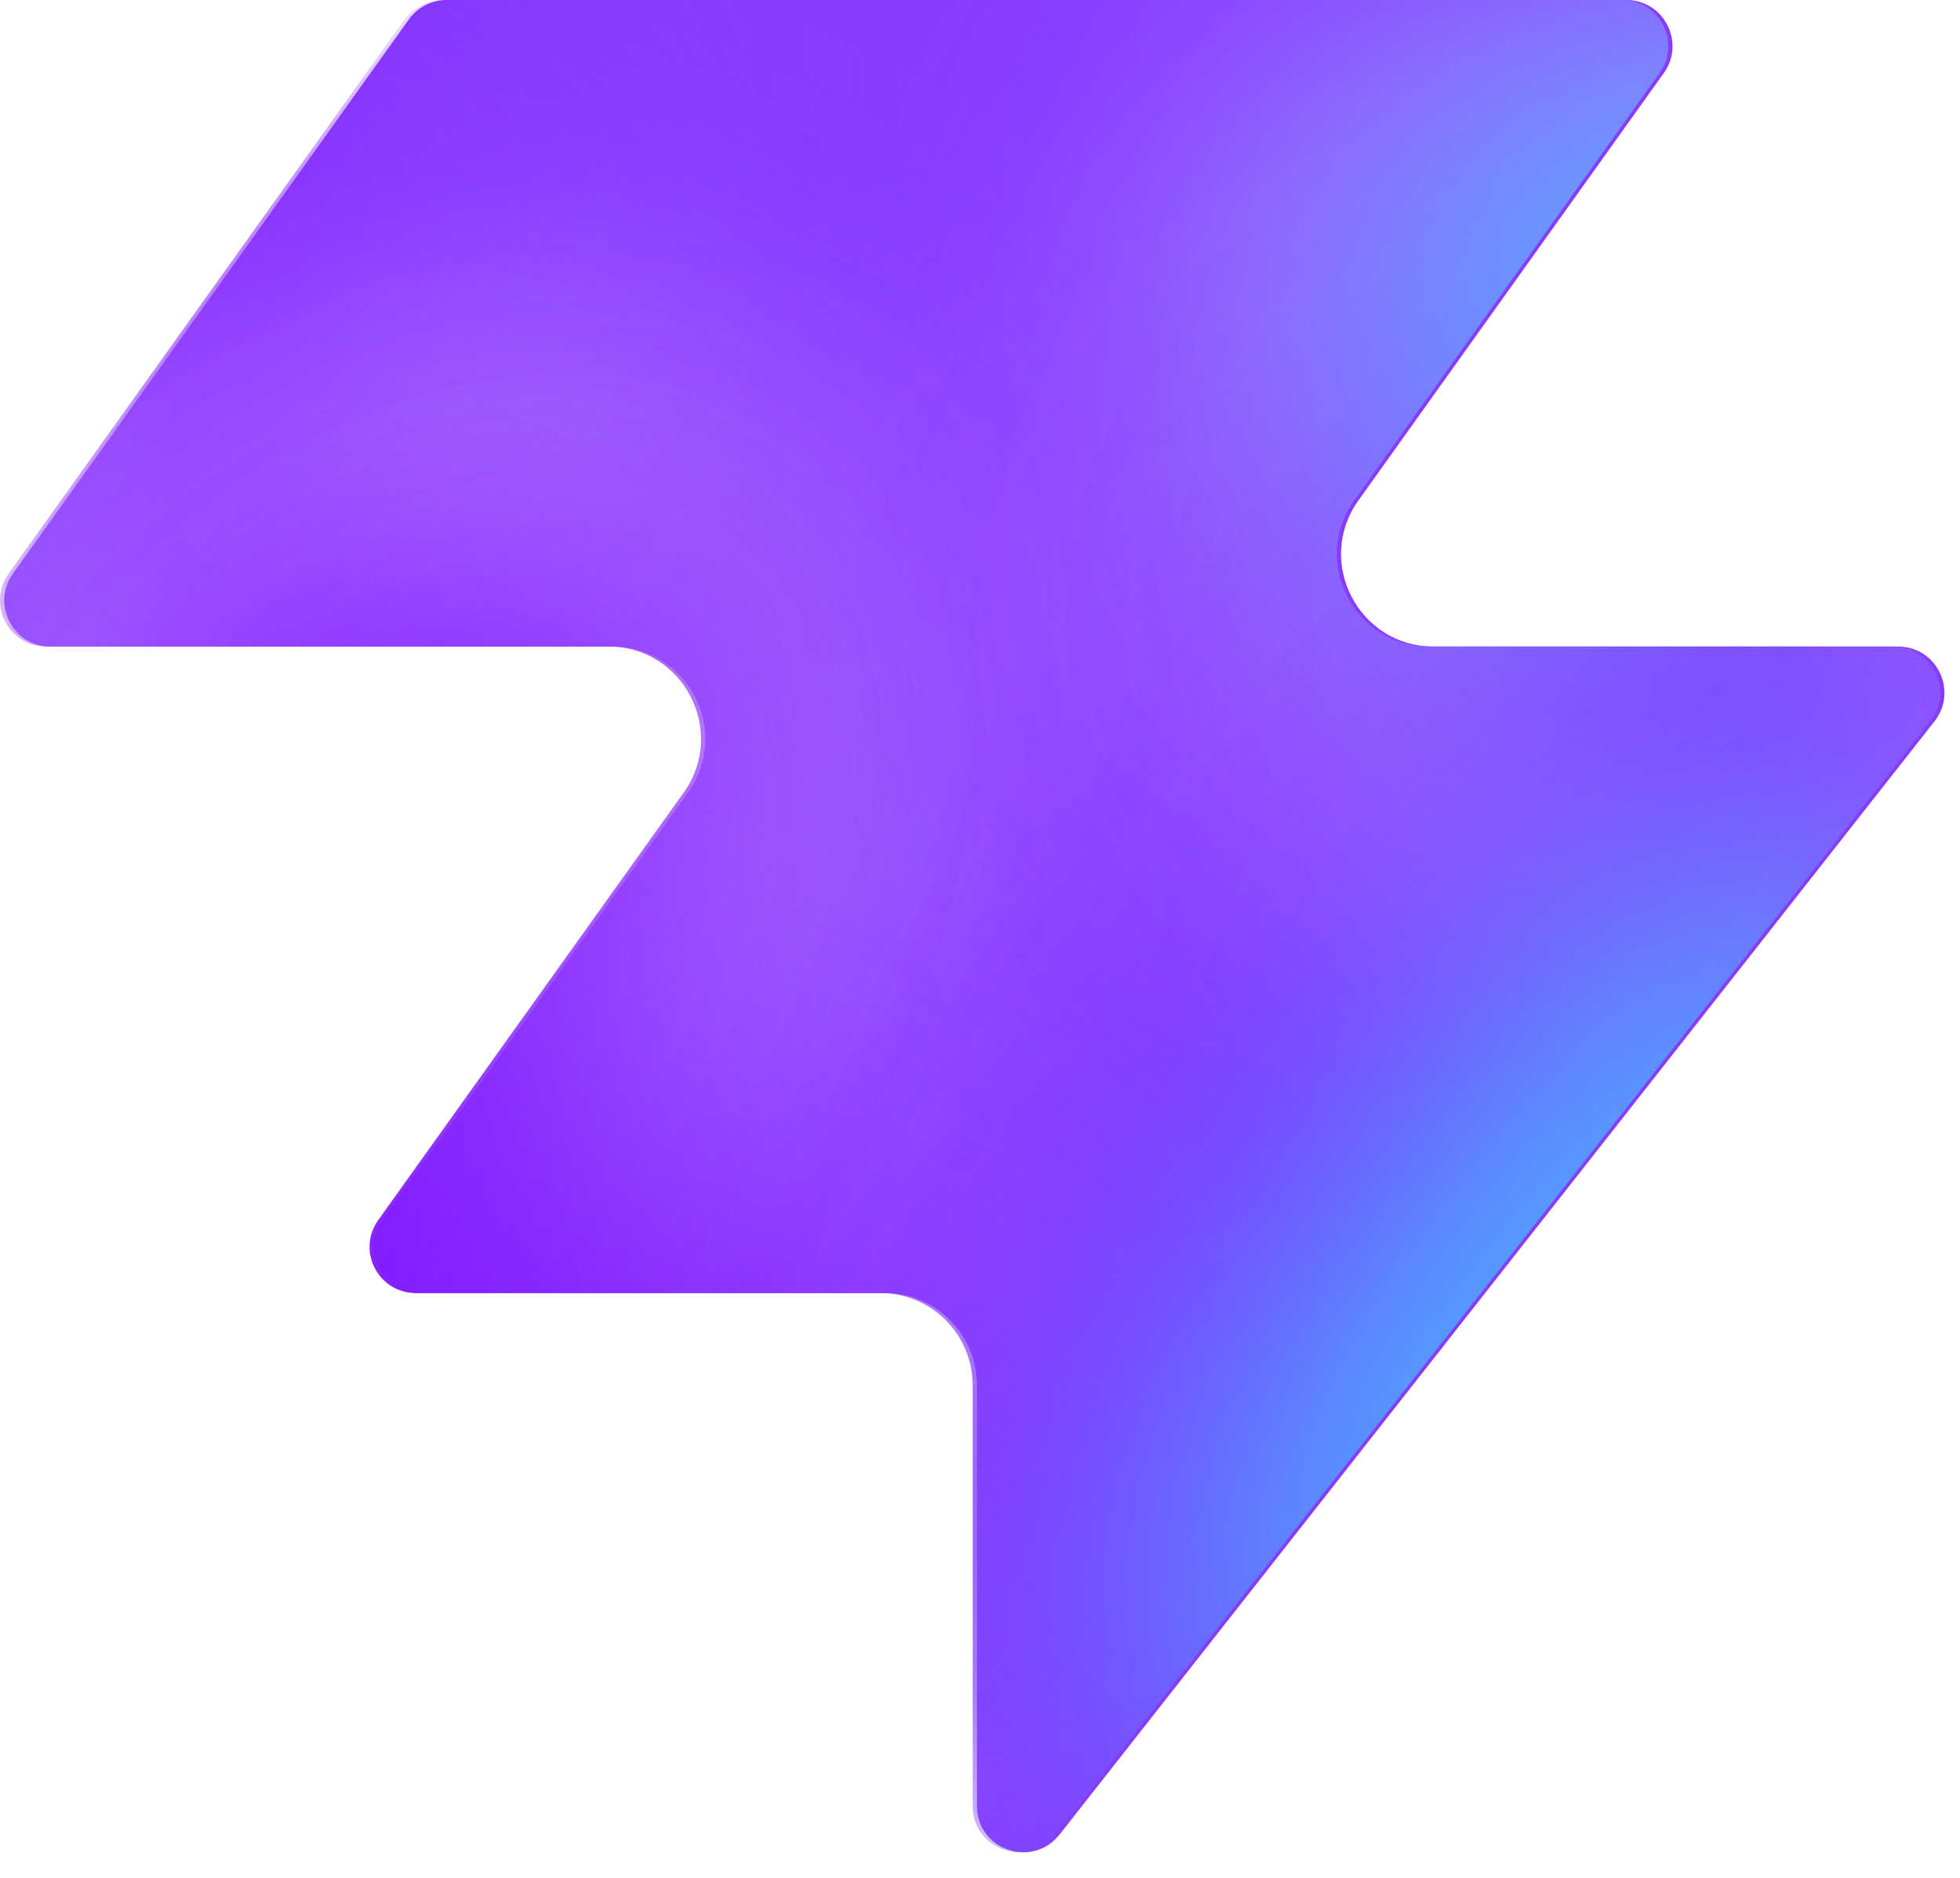
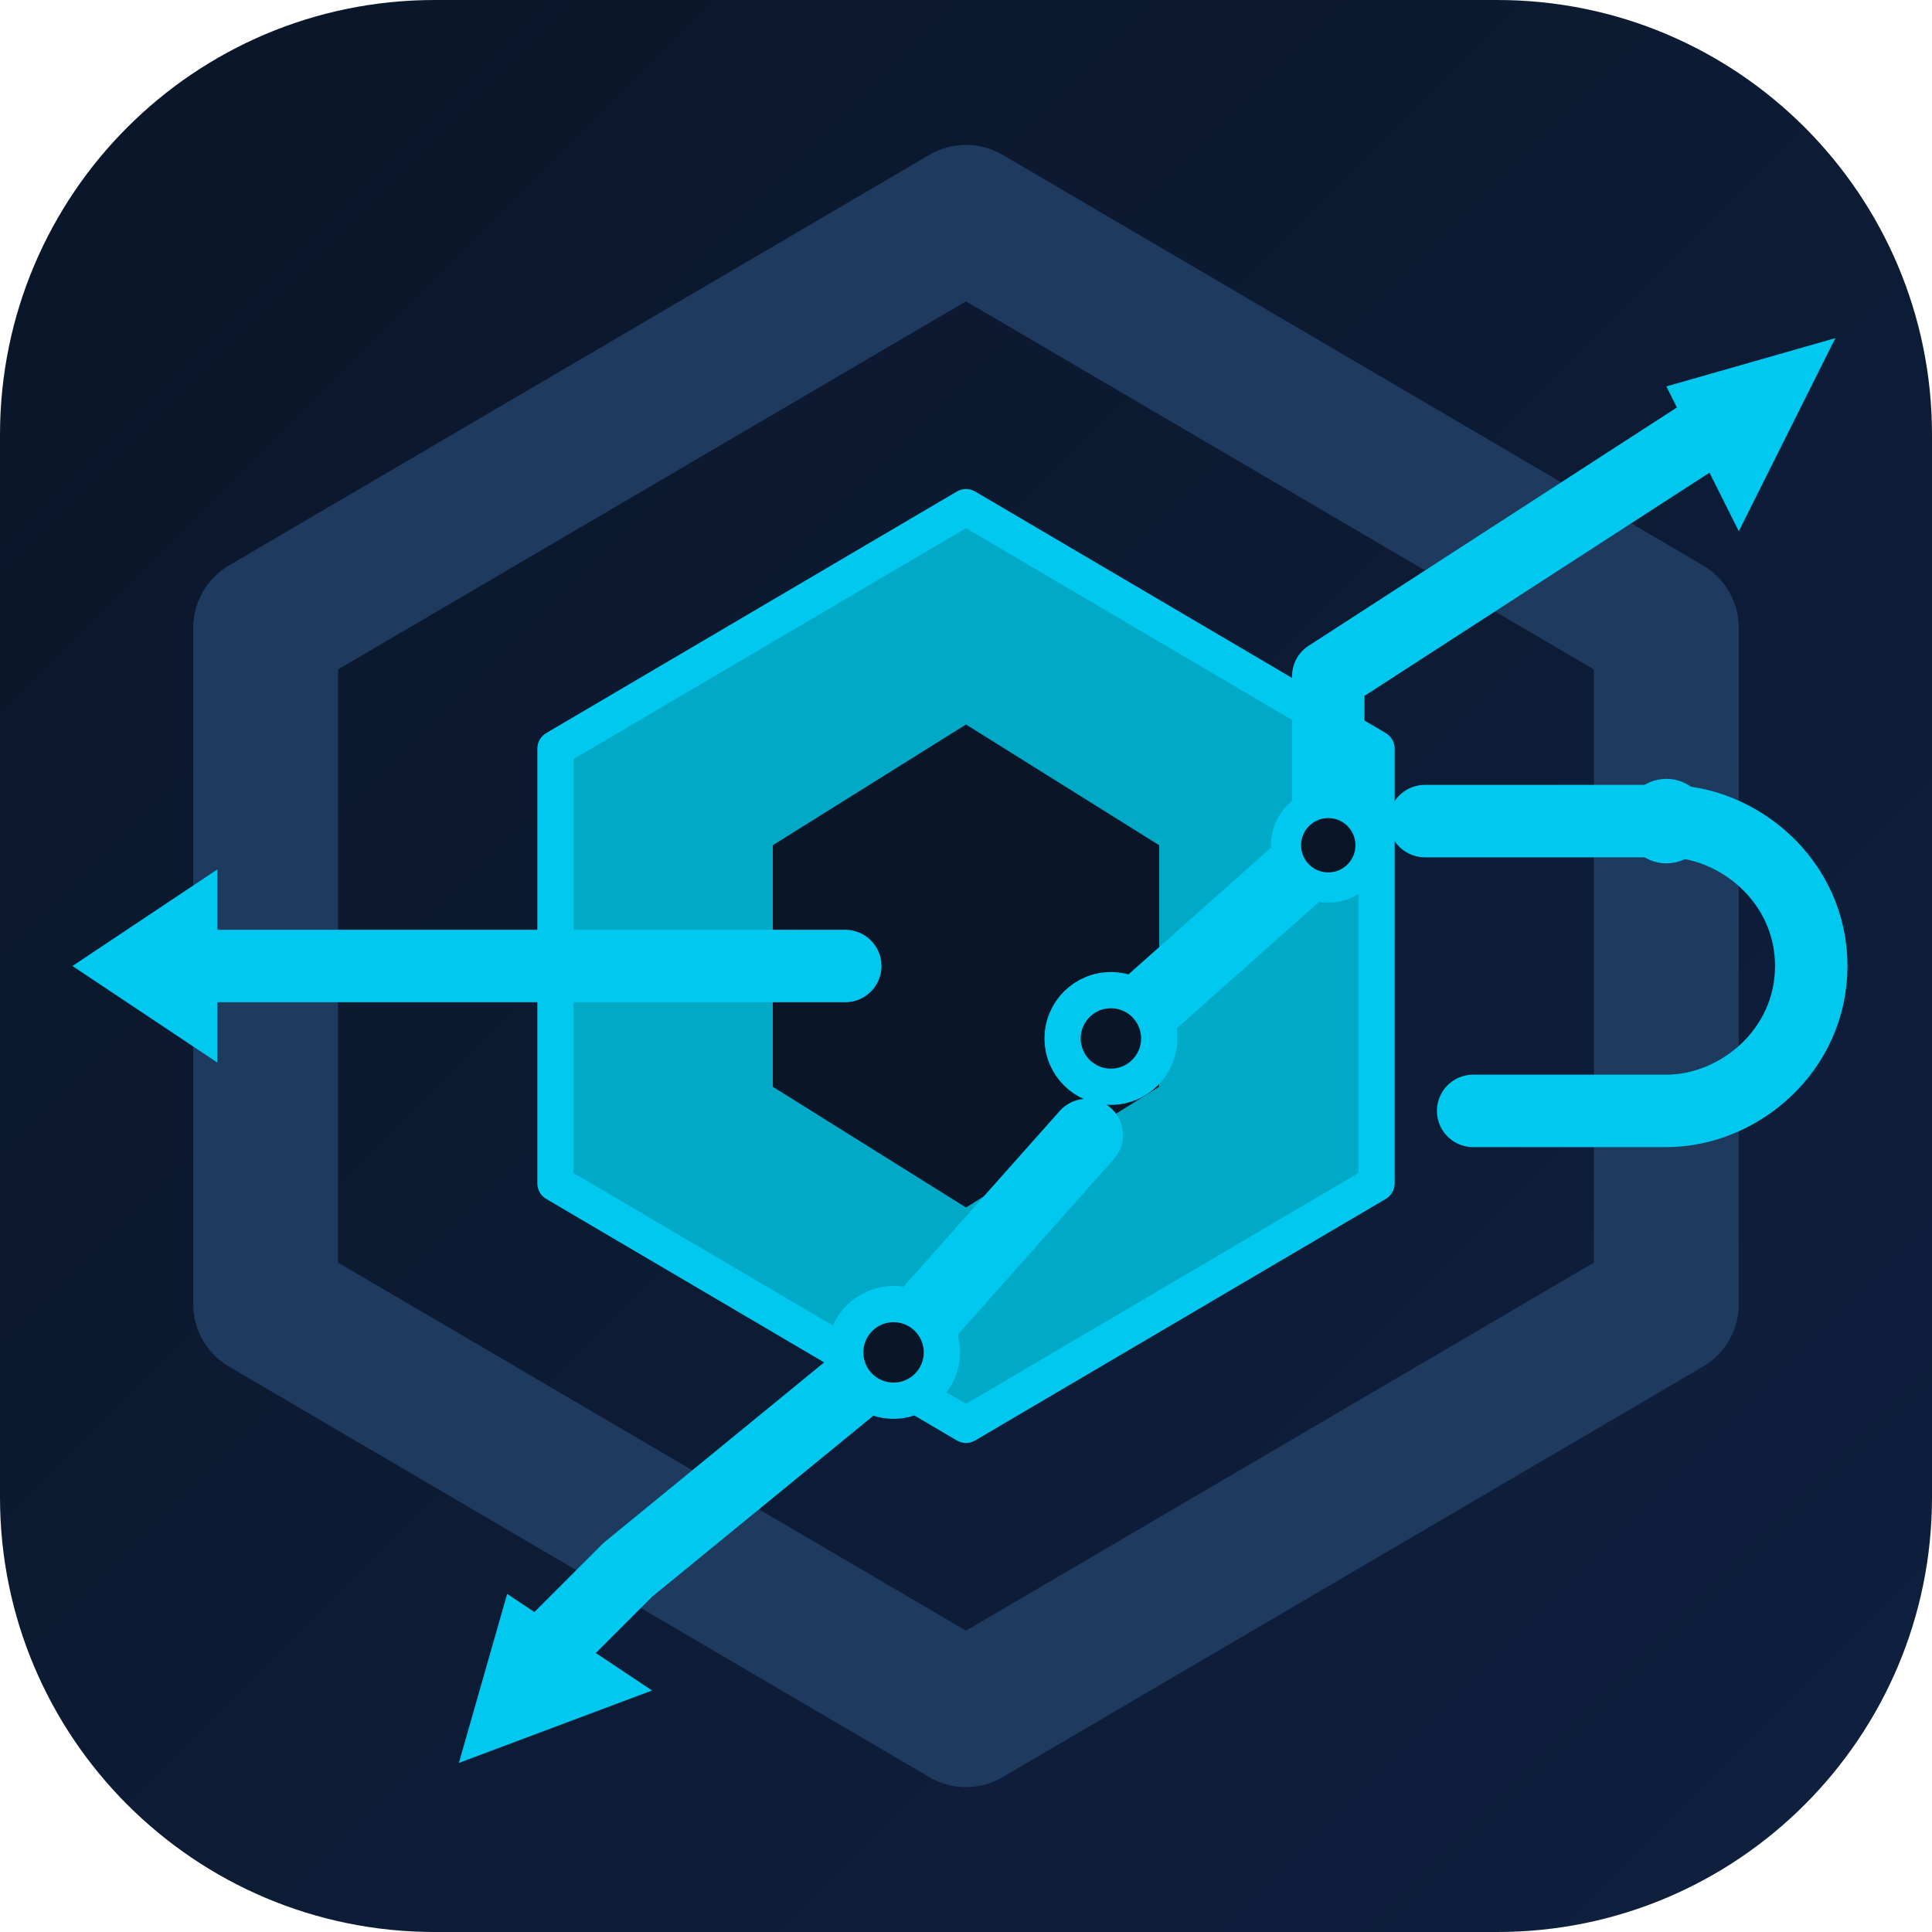
- <svg xmlns="http://www.w3.org/2000/svg" width="48" height="46" fill="none" viewBox="0 0 48 46">
-   <path fill="#863bff" d="M25.946 44.938c-.664.845-2.021.375-2.021-.698V33.937a2.26 2.26 0 0 0-2.262-2.262H10.287c-.92 0-1.456-1.04-.92-1.788l7.48-10.471c1.07-1.497 0-3.578-1.842-3.578H1.237c-.92 0-1.456-1.04-.92-1.788L10.013.474c.214-.297.556-.474.92-.474h28.894c.92 0 1.456 1.04.92 1.788l-7.48 10.471c-1.07 1.498 0 3.579 1.842 3.579h11.377c.943 0 1.473 1.088.89 1.83L25.947 44.94z" style="fill:#863bff;fill:color(display-p3 .525 .23 1);fill-opacity:1" />
-   <mask id="a" width="48" height="46" x="0" y="0" maskUnits="userSpaceOnUse" style="mask-type:alpha">
-     <path fill="#000" d="M25.842 44.938c-.664.844-2.021.375-2.021-.698V33.937a2.26 2.26 0 0 0-2.262-2.262H10.183c-.92 0-1.456-1.04-.92-1.788l7.48-10.471c1.07-1.498 0-3.579-1.842-3.579H1.133c-.92 0-1.456-1.04-.92-1.787L9.91.473c.214-.297.556-.474.92-.474h28.894c.92 0 1.456 1.04.92 1.788l-7.48 10.471c-1.07 1.498 0 3.578 1.842 3.578h11.377c.943 0 1.473 1.088.89 1.832L25.843 44.94z" style="fill:#000;fill-opacity:1" />
-   </mask>
-   <g mask="url(#a)">
-     <g filter="url(#b)">
-       <ellipse cx="5.508" cy="14.704" fill="#ede6ff" rx="5.508" ry="14.704" style="fill:#ede6ff;fill:color(display-p3 .927 .903 1);fill-opacity:1" transform="matrix(.00324 1 1 -.00324 -4.47 31.516)" />
-     </g>
-     <g filter="url(#c)">
-       <ellipse cx="10.399" cy="29.851" fill="#ede6ff" rx="10.399" ry="29.851" style="fill:#ede6ff;fill:color(display-p3 .927 .903 1);fill-opacity:1" transform="matrix(.00324 1 1 -.00324 -39.328 7.883)" />
-     </g>
-     <g filter="url(#d)">
-       <ellipse cx="5.508" cy="30.487" fill="#7e14ff" rx="5.508" ry="30.487" style="fill:#7e14ff;fill:color(display-p3 .492 .077 1);fill-opacity:1" transform="rotate(89.814 -25.913 -14.639)scale(1 -1)" />
-     </g>
-     <g filter="url(#e)">
-       <ellipse cx="5.508" cy="30.599" fill="#7e14ff" rx="5.508" ry="30.599" style="fill:#7e14ff;fill:color(display-p3 .492 .077 1);fill-opacity:1" transform="rotate(89.814 -32.644 -3.334)scale(1 -1)" />
-     </g>
-     <g filter="url(#f)">
-       <ellipse cx="5.508" cy="30.599" fill="#7e14ff" rx="5.508" ry="30.599" style="fill:#7e14ff;fill:color(display-p3 .492 .077 1);fill-opacity:1" transform="matrix(.00324 1 1 -.00324 -34.34 30.47)" />
-     </g>
-     <g filter="url(#g)">
-       <ellipse cx="14.072" cy="22.078" fill="#ede6ff" rx="14.072" ry="22.078" style="fill:#ede6ff;fill:color(display-p3 .927 .903 1);fill-opacity:1" transform="rotate(93.35 24.506 48.493)scale(-1 1)" />
-     </g>
-     <g filter="url(#h)">
-       <ellipse cx="3.47" cy="21.501" fill="#7e14ff" rx="3.47" ry="21.501" style="fill:#7e14ff;fill:color(display-p3 .492 .077 1);fill-opacity:1" transform="rotate(89.009 28.708 47.59)scale(-1 1)" />
-     </g>
-     <g filter="url(#i)">
-       <ellipse cx="3.47" cy="21.501" fill="#7e14ff" rx="3.47" ry="21.501" style="fill:#7e14ff;fill:color(display-p3 .492 .077 1);fill-opacity:1" transform="rotate(89.009 28.708 47.59)scale(-1 1)" />
-     </g>
-     <g filter="url(#j)">
-       <ellipse cx=".387" cy="8.972" fill="#7e14ff" rx="4.407" ry="29.108" style="fill:#7e14ff;fill:color(display-p3 .492 .077 1);fill-opacity:1" transform="rotate(39.51 .387 8.972)" />
-     </g>
-     <g filter="url(#k)">
-       <ellipse cx="47.523" cy="-6.092" fill="#7e14ff" rx="4.407" ry="29.108" style="fill:#7e14ff;fill:color(display-p3 .492 .077 1);fill-opacity:1" transform="rotate(37.892 47.523 -6.092)" />
-     </g>
-     <g filter="url(#l)">
-       <ellipse cx="41.412" cy="6.333" fill="#47bfff" rx="5.971" ry="9.665" style="fill:#47bfff;fill:color(display-p3 .28 .748 1);fill-opacity:1" transform="rotate(37.892 41.412 6.333)" />
-     </g>
-     <g filter="url(#m)">
-       <ellipse cx="-1.879" cy="38.332" fill="#7e14ff" rx="4.407" ry="29.108" style="fill:#7e14ff;fill:color(display-p3 .492 .077 1);fill-opacity:1" transform="rotate(37.892 -1.88 38.332)" />
-     </g>
-     <g filter="url(#n)">
-       <ellipse cx="-1.879" cy="38.332" fill="#7e14ff" rx="4.407" ry="29.108" style="fill:#7e14ff;fill:color(display-p3 .492 .077 1);fill-opacity:1" transform="rotate(37.892 -1.88 38.332)" />
-     </g>
-     <g filter="url(#o)">
-       <ellipse cx="35.651" cy="29.907" fill="#7e14ff" rx="4.407" ry="29.108" style="fill:#7e14ff;fill:color(display-p3 .492 .077 1);fill-opacity:1" transform="rotate(37.892 35.651 29.907)" />
-     </g>
-     <g filter="url(#p)">
-       <ellipse cx="38.418" cy="32.4" fill="#47bfff" rx="5.971" ry="15.297" style="fill:#47bfff;fill:color(display-p3 .28 .748 1);fill-opacity:1" transform="rotate(37.892 38.418 32.4)" />
-     </g>
+ <svg xmlns="http://www.w3.org/2000/svg" viewBox="0 0 160 160" width="100%" height="100%">
+   <defs>
+     <linearGradient id="fav-bg" x1="0%" y1="0%" x2="100%" y2="100%">
+       <stop offset="0%" stop-color="#0A1628" />
+       <stop offset="100%" stop-color="#0F2040" />
+     </linearGradient>
+   </defs>
+   <rect width="160" height="160" rx="36" fill="url(#fav-bg)" />
+   <g transform="translate(6, 6)">
+     <polygon points="74,12 132,46 132,102 74,136 16,102 16,46" fill="none" stroke="#1E3A5F" stroke-width="12" stroke-linejoin="round" />
+     <polygon points="74,36 108,56 108,92 74,112 40,92 40,56" fill="#00A9C6" stroke="#00C8EE" stroke-width="3" stroke-linejoin="round" />
+     <polygon points="74,54 90,64 90,84 74,94 58,84 58,64" fill="#0A1628" />
+     <path d="M 64,74 L 6,74" fill="none" stroke="#00C8EE" stroke-width="6" stroke-linecap="round" />
+     <polygon points="0,74 12,66 12,82" fill="#00C8EE" />
+     <path d="M 84,88 L 68,106 L 46,124 L 38,132" fill="none" stroke="#00C8EE" stroke-width="6" stroke-linecap="round" stroke-linejoin="round" />
+     <polygon points="32,140 36,126 48,134" fill="#00C8EE" />
+     <circle cx="68" cy="106" r="4" fill="#0A1628" stroke="#00C8EE" stroke-width="3" />
+     <path d="M 86,80 L 104,64 L 104,50 L 138,28" fill="none" stroke="#00C8EE" stroke-width="6" stroke-linecap="round" stroke-linejoin="round" />
+     <polygon points="146,22 132,26 138,38" fill="#00C8EE" />
+     <circle cx="86" cy="80" r="4" fill="#0A1628" stroke="#00C8EE" stroke-width="3" />
+     <circle cx="104" cy="64" r="3.5" fill="#0A1628" stroke="#00C8EE" stroke-width="2.5" />
+     <path d="M 112,62 L 132,62 C 138,62 144,67 144,74 C 144,81 138,86 132,86 L 116,86" fill="none" stroke="#00C8EE" stroke-width="6" stroke-linecap="round" />
+     <circle cx="132" cy="62" r="3.5" fill="#00C8EE" />
  </g>
-   <defs>
-     <filter id="b" width="60.045" height="41.654" x="-19.77" y="16.149" color-interpolation-filters="sRGB" filterUnits="userSpaceOnUse">
-       <feFlood flood-opacity="0" result="BackgroundImageFix" />
-       <feBlend in="SourceGraphic" in2="BackgroundImageFix" result="shape" />
-       <feGaussianBlur result="effect1_foregroundBlur_2002_17158" stdDeviation="7.659" />
-     </filter>
-     <filter id="c" width="90.34" height="51.437" x="-54.613" y="-7.533" color-interpolation-filters="sRGB" filterUnits="userSpaceOnUse">
-       <feFlood flood-opacity="0" result="BackgroundImageFix" />
-       <feBlend in="SourceGraphic" in2="BackgroundImageFix" result="shape" />
-       <feGaussianBlur result="effect1_foregroundBlur_2002_17158" stdDeviation="7.659" />
-     </filter>
-     <filter id="d" width="79.355" height="29.4" x="-49.64" y="2.03" color-interpolation-filters="sRGB" filterUnits="userSpaceOnUse">
-       <feFlood flood-opacity="0" result="BackgroundImageFix" />
-       <feBlend in="SourceGraphic" in2="BackgroundImageFix" result="shape" />
-       <feGaussianBlur result="effect1_foregroundBlur_2002_17158" stdDeviation="4.596" />
-     </filter>
-     <filter id="e" width="79.579" height="29.4" x="-45.045" y="20.029" color-interpolation-filters="sRGB" filterUnits="userSpaceOnUse">
-       <feFlood flood-opacity="0" result="BackgroundImageFix" />
-       <feBlend in="SourceGraphic" in2="BackgroundImageFix" result="shape" />
-       <feGaussianBlur result="effect1_foregroundBlur_2002_17158" stdDeviation="4.596" />
-     </filter>
-     <filter id="f" width="79.579" height="29.4" x="-43.513" y="21.178" color-interpolation-filters="sRGB" filterUnits="userSpaceOnUse">
-       <feFlood flood-opacity="0" result="BackgroundImageFix" />
-       <feBlend in="SourceGraphic" in2="BackgroundImageFix" result="shape" />
-       <feGaussianBlur result="effect1_foregroundBlur_2002_17158" stdDeviation="4.596" />
-     </filter>
-     <filter id="g" width="74.749" height="58.852" x="15.756" y="-17.901" color-interpolation-filters="sRGB" filterUnits="userSpaceOnUse">
-       <feFlood flood-opacity="0" result="BackgroundImageFix" />
-       <feBlend in="SourceGraphic" in2="BackgroundImageFix" result="shape" />
-       <feGaussianBlur result="effect1_foregroundBlur_2002_17158" stdDeviation="7.659" />
-     </filter>
-     <filter id="h" width="61.377" height="25.362" x="23.548" y="2.284" color-interpolation-filters="sRGB" filterUnits="userSpaceOnUse">
-       <feFlood flood-opacity="0" result="BackgroundImageFix" />
-       <feBlend in="SourceGraphic" in2="BackgroundImageFix" result="shape" />
-       <feGaussianBlur result="effect1_foregroundBlur_2002_17158" stdDeviation="4.596" />
-     </filter>
-     <filter id="i" width="61.377" height="25.362" x="23.548" y="2.284" color-interpolation-filters="sRGB" filterUnits="userSpaceOnUse">
-       <feFlood flood-opacity="0" result="BackgroundImageFix" />
-       <feBlend in="SourceGraphic" in2="BackgroundImageFix" result="shape" />
-       <feGaussianBlur result="effect1_foregroundBlur_2002_17158" stdDeviation="4.596" />
-     </filter>
-     <filter id="j" width="56.045" height="63.649" x="-27.636" y="-22.853" color-interpolation-filters="sRGB" filterUnits="userSpaceOnUse">
-       <feFlood flood-opacity="0" result="BackgroundImageFix" />
-       <feBlend in="SourceGraphic" in2="BackgroundImageFix" result="shape" />
-       <feGaussianBlur result="effect1_foregroundBlur_2002_17158" stdDeviation="4.596" />
-     </filter>
-     <filter id="k" width="54.814" height="64.646" x="20.116" y="-38.415" color-interpolation-filters="sRGB" filterUnits="userSpaceOnUse">
-       <feFlood flood-opacity="0" result="BackgroundImageFix" />
-       <feBlend in="SourceGraphic" in2="BackgroundImageFix" result="shape" />
-       <feGaussianBlur result="effect1_foregroundBlur_2002_17158" stdDeviation="4.596" />
-     </filter>
-     <filter id="l" width="33.541" height="35.313" x="24.641" y="-11.323" color-interpolation-filters="sRGB" filterUnits="userSpaceOnUse">
-       <feFlood flood-opacity="0" result="BackgroundImageFix" />
-       <feBlend in="SourceGraphic" in2="BackgroundImageFix" result="shape" />
-       <feGaussianBlur result="effect1_foregroundBlur_2002_17158" stdDeviation="4.596" />
-     </filter>
-     <filter id="m" width="54.814" height="64.646" x="-29.286" y="6.009" color-interpolation-filters="sRGB" filterUnits="userSpaceOnUse">
-       <feFlood flood-opacity="0" result="BackgroundImageFix" />
-       <feBlend in="SourceGraphic" in2="BackgroundImageFix" result="shape" />
-       <feGaussianBlur result="effect1_foregroundBlur_2002_17158" stdDeviation="4.596" />
-     </filter>
-     <filter id="n" width="54.814" height="64.646" x="-29.286" y="6.009" color-interpolation-filters="sRGB" filterUnits="userSpaceOnUse">
-       <feFlood flood-opacity="0" result="BackgroundImageFix" />
-       <feBlend in="SourceGraphic" in2="BackgroundImageFix" result="shape" />
-       <feGaussianBlur result="effect1_foregroundBlur_2002_17158" stdDeviation="4.596" />
-     </filter>
-     <filter id="o" width="54.814" height="64.646" x="8.244" y="-2.416" color-interpolation-filters="sRGB" filterUnits="userSpaceOnUse">
-       <feFlood flood-opacity="0" result="BackgroundImageFix" />
-       <feBlend in="SourceGraphic" in2="BackgroundImageFix" result="shape" />
-       <feGaussianBlur result="effect1_foregroundBlur_2002_17158" stdDeviation="4.596" />
-     </filter>
-     <filter id="p" width="39.409" height="43.623" x="18.713" y="10.588" color-interpolation-filters="sRGB" filterUnits="userSpaceOnUse">
-       <feFlood flood-opacity="0" result="BackgroundImageFix" />
-       <feBlend in="SourceGraphic" in2="BackgroundImageFix" result="shape" />
-       <feGaussianBlur result="effect1_foregroundBlur_2002_17158" stdDeviation="4.596" />
-     </filter>
-   </defs>
</svg>
